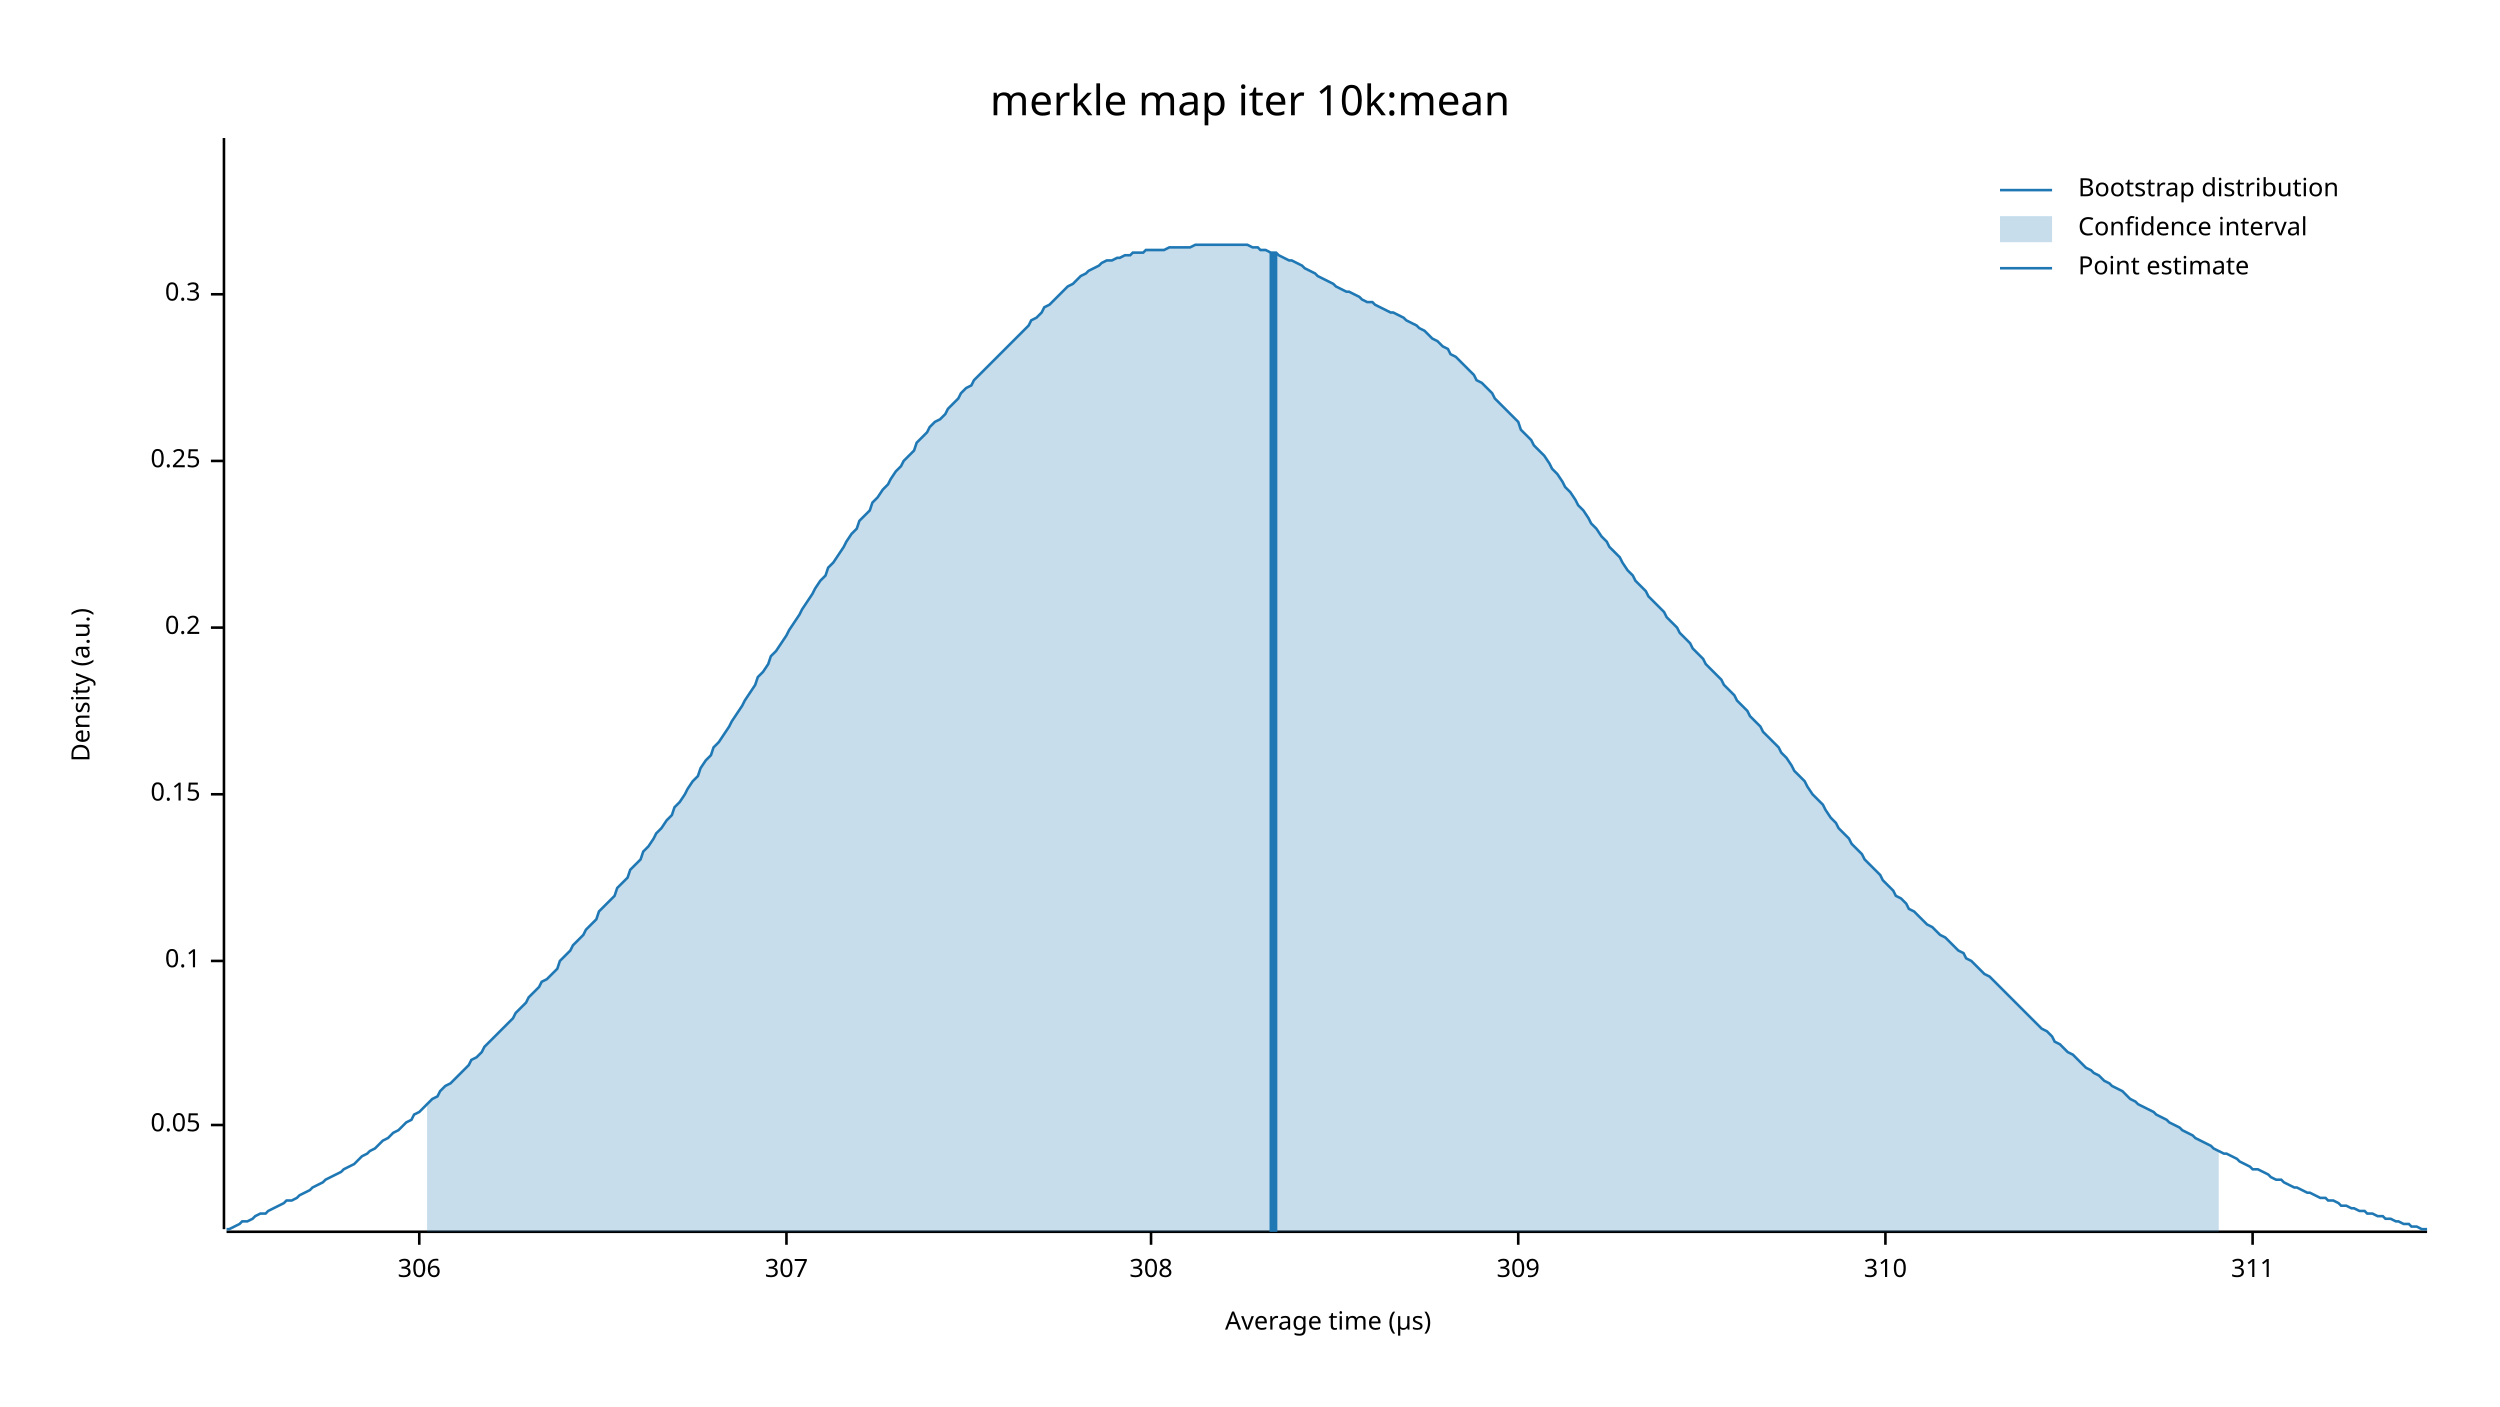
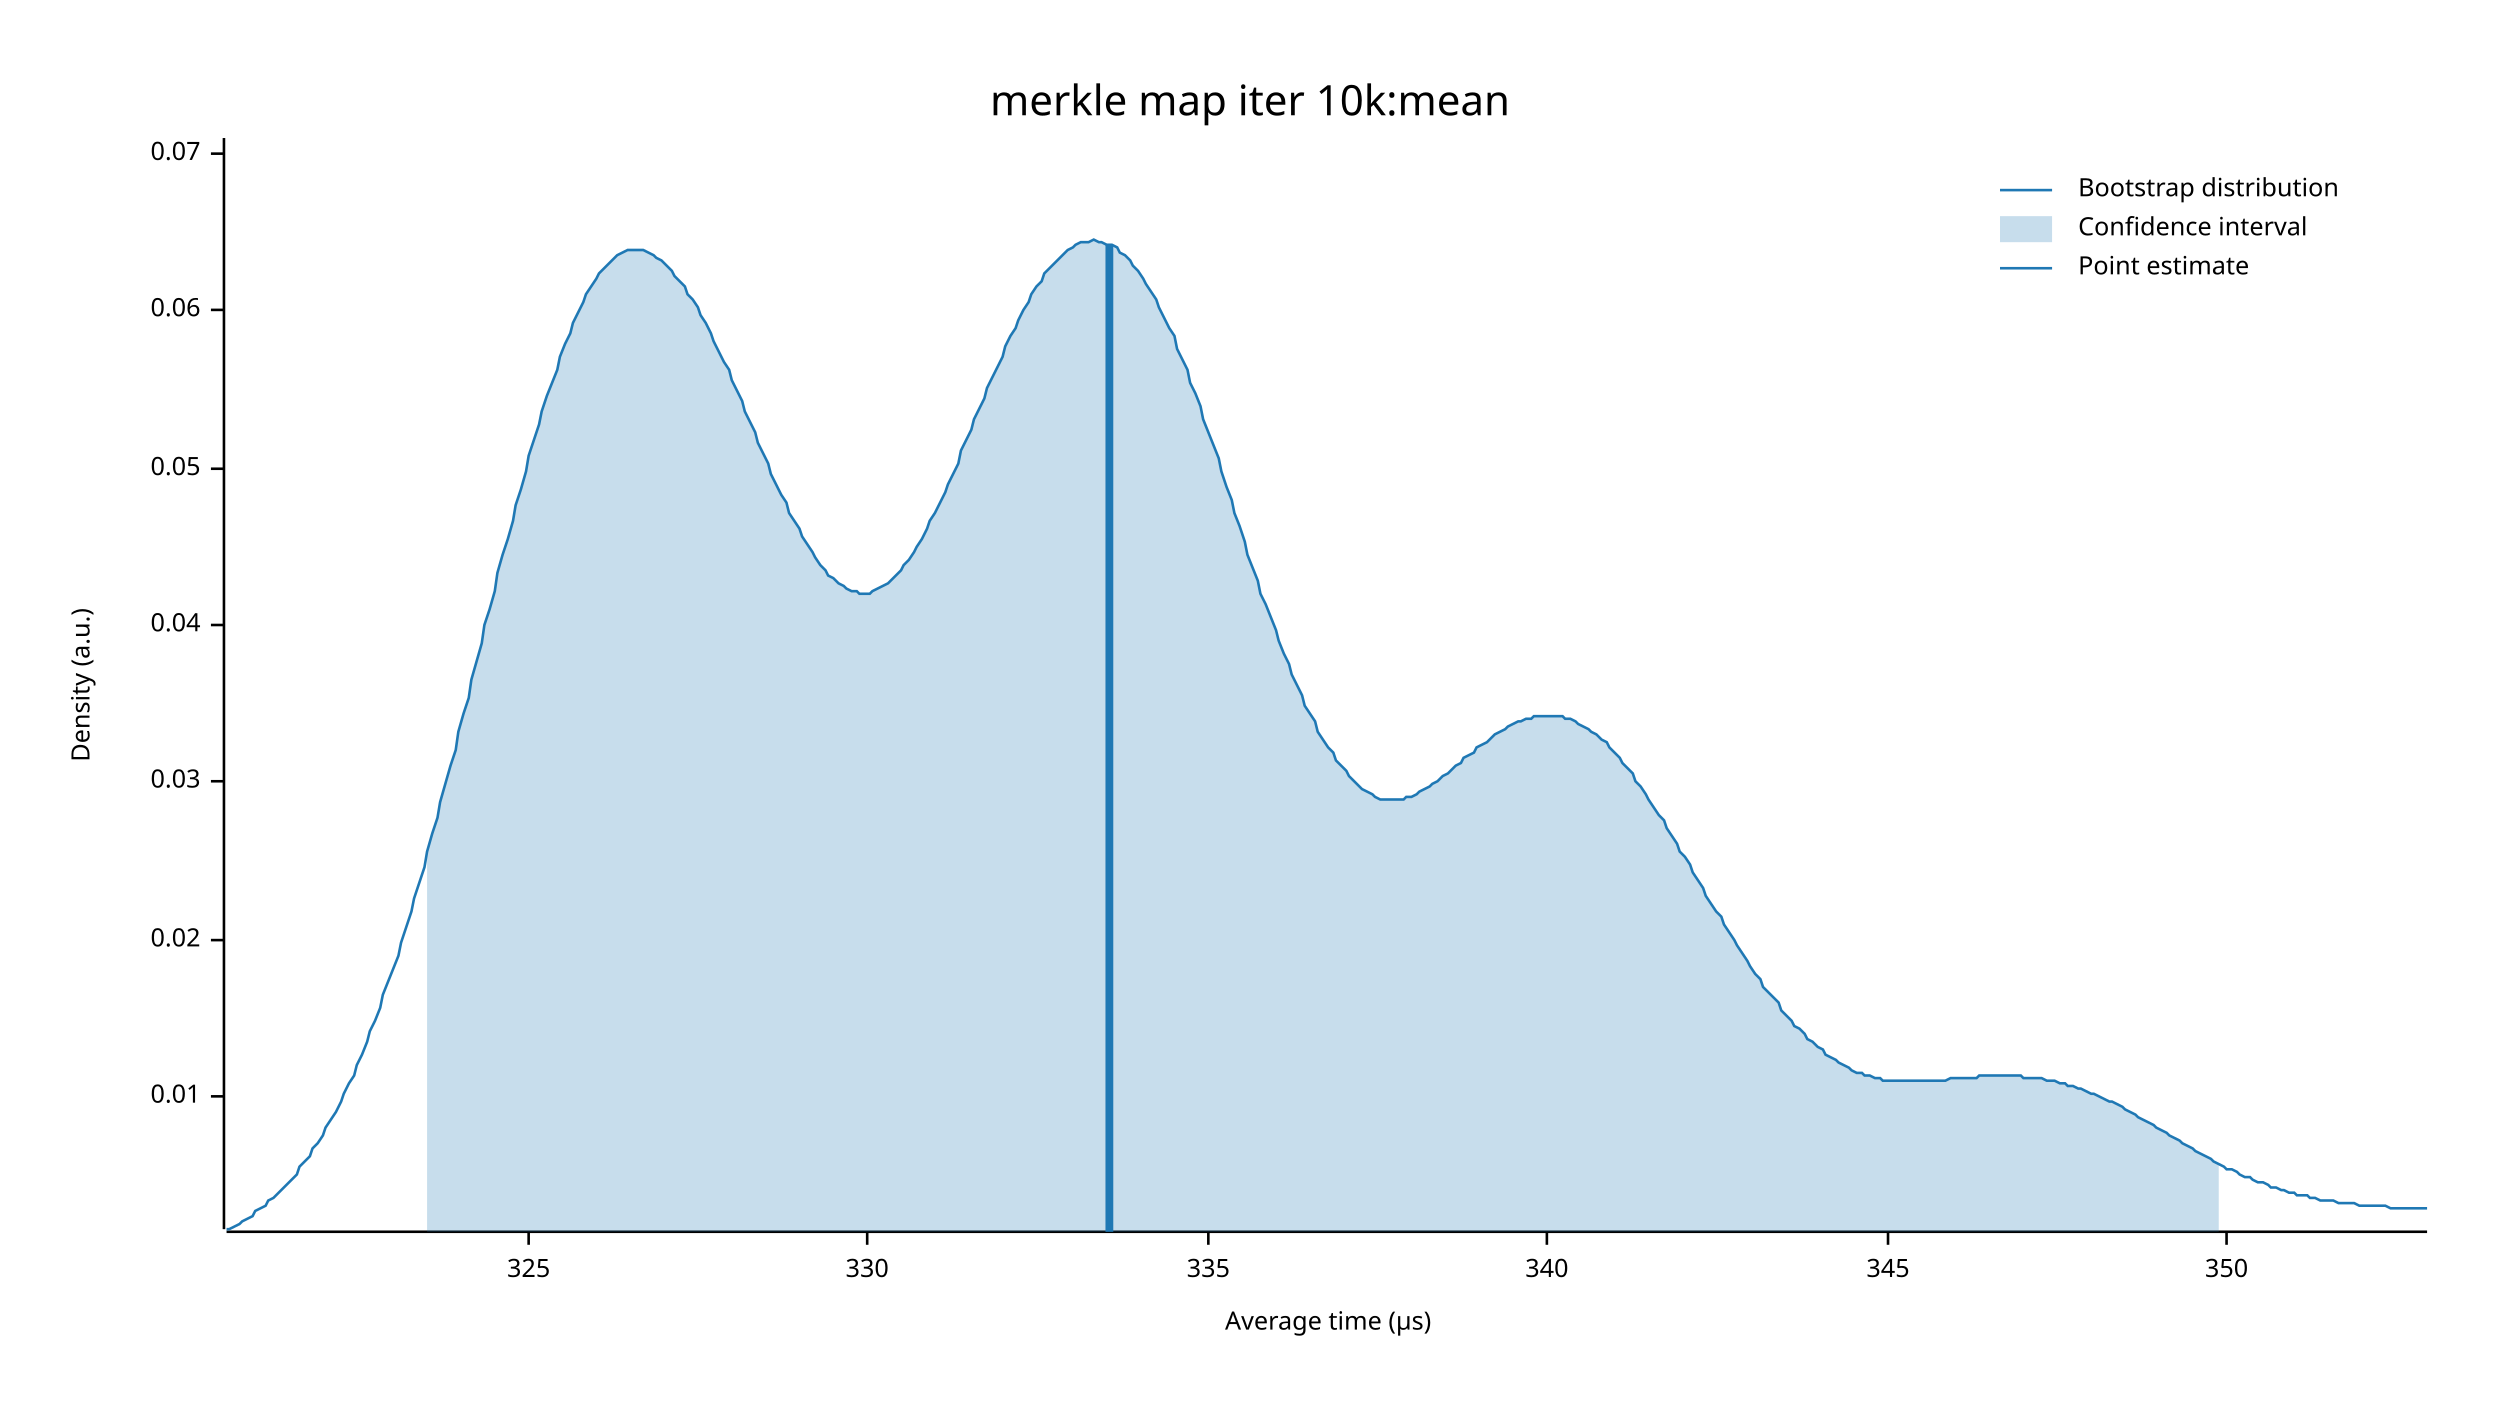
<svg xmlns="http://www.w3.org/2000/svg" width="960" height="540" viewBox="0 0 960 540">
  <text x="480" y="32" dy="0.76em" text-anchor="middle" font-family="sans-serif" font-size="16.129" opacity="1" fill="#000000">
merkle map iter 10k:mean
</text>
  <text x="27" y="263" dy="0.76em" text-anchor="middle" font-family="sans-serif" font-size="9.677" opacity="1" fill="#000000" transform="rotate(270, 27, 263)">
Density (a.u.)
</text>
  <text x="510" y="513" dy="-0.5ex" text-anchor="middle" font-family="sans-serif" font-size="9.677" opacity="1" fill="#000000">
Average time (µs)
</text>
  <polyline fill="none" opacity="1" stroke="#000000" stroke-width="1" points="86,53 86,472 " />
-   <text x="77" y="432" dy="0.5ex" text-anchor="end" font-family="sans-serif" font-size="9.677" opacity="1" fill="#000000">
+   <text x="77" y="421" dy="0.5ex" text-anchor="end" font-family="sans-serif" font-size="9.677" opacity="1" fill="#000000">
+ 0.01
+ </text>
+   <polyline fill="none" opacity="1" stroke="#000000" stroke-width="1" points="81,421 86,421 " />
+   <text x="77" y="361" dy="0.5ex" text-anchor="end" font-family="sans-serif" font-size="9.677" opacity="1" fill="#000000">
+ 0.02
+ </text>
+   <polyline fill="none" opacity="1" stroke="#000000" stroke-width="1" points="81,361 86,361 " />
+   <text x="77" y="300" dy="0.5ex" text-anchor="end" font-family="sans-serif" font-size="9.677" opacity="1" fill="#000000">
+ 0.03
+ </text>
+   <polyline fill="none" opacity="1" stroke="#000000" stroke-width="1" points="81,300 86,300 " />
+   <text x="77" y="240" dy="0.5ex" text-anchor="end" font-family="sans-serif" font-size="9.677" opacity="1" fill="#000000">
+ 0.04
+ </text>
+   <polyline fill="none" opacity="1" stroke="#000000" stroke-width="1" points="81,240 86,240 " />
+   <text x="77" y="180" dy="0.5ex" text-anchor="end" font-family="sans-serif" font-size="9.677" opacity="1" fill="#000000">
0.05
</text>
-   <polyline fill="none" opacity="1" stroke="#000000" stroke-width="1" points="81,432 86,432 " />
-   <text x="77" y="369" dy="0.5ex" text-anchor="end" font-family="sans-serif" font-size="9.677" opacity="1" fill="#000000">
- 0.1
+   <polyline fill="none" opacity="1" stroke="#000000" stroke-width="1" points="81,180 86,180 " />
+   <text x="77" y="119" dy="0.5ex" text-anchor="end" font-family="sans-serif" font-size="9.677" opacity="1" fill="#000000">
+ 0.06
</text>
-   <polyline fill="none" opacity="1" stroke="#000000" stroke-width="1" points="81,369 86,369 " />
-   <text x="77" y="305" dy="0.5ex" text-anchor="end" font-family="sans-serif" font-size="9.677" opacity="1" fill="#000000">
- 0.15
+   <polyline fill="none" opacity="1" stroke="#000000" stroke-width="1" points="81,119 86,119 " />
+   <text x="77" y="59" dy="0.5ex" text-anchor="end" font-family="sans-serif" font-size="9.677" opacity="1" fill="#000000">
+ 0.07
</text>
-   <polyline fill="none" opacity="1" stroke="#000000" stroke-width="1" points="81,305 86,305 " />
-   <text x="77" y="241" dy="0.5ex" text-anchor="end" font-family="sans-serif" font-size="9.677" opacity="1" fill="#000000">
- 0.2
+   <polyline fill="none" opacity="1" stroke="#000000" stroke-width="1" points="81,59 86,59 " />
+   <polyline fill="none" opacity="1" stroke="#000000" stroke-width="1" points="87,473 932,473 " />
+   <text x="203" y="483" dy="0.76em" text-anchor="middle" font-family="sans-serif" font-size="9.677" opacity="1" fill="#000000">
+ 325
</text>
-   <polyline fill="none" opacity="1" stroke="#000000" stroke-width="1" points="81,241 86,241 " />
-   <text x="77" y="177" dy="0.5ex" text-anchor="end" font-family="sans-serif" font-size="9.677" opacity="1" fill="#000000">
- 0.25
+   <polyline fill="none" opacity="1" stroke="#000000" stroke-width="1" points="203,473 203,478 " />
+   <text x="333" y="483" dy="0.76em" text-anchor="middle" font-family="sans-serif" font-size="9.677" opacity="1" fill="#000000">
+ 330
</text>
-   <polyline fill="none" opacity="1" stroke="#000000" stroke-width="1" points="81,177 86,177 " />
-   <text x="77" y="113" dy="0.5ex" text-anchor="end" font-family="sans-serif" font-size="9.677" opacity="1" fill="#000000">
- 0.3
+   <polyline fill="none" opacity="1" stroke="#000000" stroke-width="1" points="333,473 333,478 " />
+   <text x="464" y="483" dy="0.76em" text-anchor="middle" font-family="sans-serif" font-size="9.677" opacity="1" fill="#000000">
+ 335
</text>
-   <polyline fill="none" opacity="1" stroke="#000000" stroke-width="1" points="81,113 86,113 " />
-   <polyline fill="none" opacity="1" stroke="#000000" stroke-width="1" points="87,473 932,473 " />
-   <text x="161" y="483" dy="0.76em" text-anchor="middle" font-family="sans-serif" font-size="9.677" opacity="1" fill="#000000">
- 306
+   <polyline fill="none" opacity="1" stroke="#000000" stroke-width="1" points="464,473 464,478 " />
+   <text x="594" y="483" dy="0.76em" text-anchor="middle" font-family="sans-serif" font-size="9.677" opacity="1" fill="#000000">
+ 340
</text>
-   <polyline fill="none" opacity="1" stroke="#000000" stroke-width="1" points="161,473 161,478 " />
-   <text x="302" y="483" dy="0.76em" text-anchor="middle" font-family="sans-serif" font-size="9.677" opacity="1" fill="#000000">
- 307
+   <polyline fill="none" opacity="1" stroke="#000000" stroke-width="1" points="594,473 594,478 " />
+   <text x="725" y="483" dy="0.76em" text-anchor="middle" font-family="sans-serif" font-size="9.677" opacity="1" fill="#000000">
+ 345
</text>
-   <polyline fill="none" opacity="1" stroke="#000000" stroke-width="1" points="302,473 302,478 " />
-   <text x="442" y="483" dy="0.76em" text-anchor="middle" font-family="sans-serif" font-size="9.677" opacity="1" fill="#000000">
- 308
+   <polyline fill="none" opacity="1" stroke="#000000" stroke-width="1" points="725,473 725,478 " />
+   <text x="855" y="483" dy="0.76em" text-anchor="middle" font-family="sans-serif" font-size="9.677" opacity="1" fill="#000000">
+ 350
</text>
-   <polyline fill="none" opacity="1" stroke="#000000" stroke-width="1" points="442,473 442,478 " />
-   <text x="583" y="483" dy="0.76em" text-anchor="middle" font-family="sans-serif" font-size="9.677" opacity="1" fill="#000000">
- 309
- </text>
-   <polyline fill="none" opacity="1" stroke="#000000" stroke-width="1" points="583,473 583,478 " />
-   <text x="724" y="483" dy="0.76em" text-anchor="middle" font-family="sans-serif" font-size="9.677" opacity="1" fill="#000000">
- 310
- </text>
-   <polyline fill="none" opacity="1" stroke="#000000" stroke-width="1" points="724,473 724,478 " />
-   <text x="865" y="483" dy="0.76em" text-anchor="middle" font-family="sans-serif" font-size="9.677" opacity="1" fill="#000000">
- 311
- </text>
-   <polyline fill="none" opacity="1" stroke="#000000" stroke-width="1" points="865,473 865,478 " />
-   <polyline fill="none" opacity="1" stroke="#1F78B4" stroke-width="1" points="87,472 88,472 90,471 92,470 93,469 95,469 97,468 98,467 100,466 102,466 103,465 105,464 107,463 109,462 110,461 112,461 114,460 115,459 117,458 119,457 120,456 122,455 124,454 125,453 127,452 129,451 131,450 132,449 134,448 136,447 137,446 139,444 141,443 142,442 144,441 146,439 147,438 149,437 151,435 153,434 154,433 156,431 158,430 159,428 161,427 163,425 164,424 166,422 168,421 169,419 171,417 173,416 175,414 176,413 178,411 180,409 181,407 183,406 185,404 186,402 188,400 190,398 191,397 193,395 195,393 197,391 198,389 200,387 202,385 203,383 205,381 207,379 208,377 210,376 212,374 214,372 215,369 217,367 219,365 220,363 222,361 224,359 225,357 227,355 229,353 230,350 232,348 234,346 236,344 237,341 239,339 241,337 242,334 244,332 246,330 247,327 249,325 251,322 252,320 254,318 256,315 258,313 259,310 261,308 263,305 264,303 266,300 268,298 269,295 271,292 273,290 274,287 276,285 278,282 280,279 281,277 283,274 285,271 286,269 288,266 290,263 291,260 293,258 295,255 296,252 298,250 300,247 302,244 303,242 305,239 307,236 308,234 310,231 312,228 313,226 315,223 317,221 318,218 320,216 322,213 324,210 325,208 327,205 329,203 330,200 332,198 334,196 335,193 337,191 339,188 341,186 342,184 344,181 346,179 347,177 349,175 351,173 352,170 354,168 356,166 357,164 359,162 361,161 363,159 364,157 366,155 368,153 369,151 371,149 373,148 374,146 376,144 378,142 379,141 381,139 383,137 385,135 386,134 388,132 390,130 391,129 393,127 395,125 396,123 398,122 400,120 401,118 403,117 405,115 407,113 408,112 410,110 412,109 413,108 415,106 417,105 418,104 420,103 422,102 423,101 425,100 427,100 429,99 430,99 432,98 434,98 435,97 437,97 439,97 440,96 442,96 444,96 445,96 447,96 449,95 451,95 452,95 454,95 456,95 457,95 459,94 461,94 462,94 464,94 466,94 468,94 469,94 471,94 473,94 474,94 476,94 478,94 479,94 481,95 483,95 484,96 486,96 488,97 490,97 491,98 493,99 495,100 496,100 498,101 500,102 501,103 503,104 505,105 506,106 508,107 510,108 512,109 513,110 515,111 517,112 518,112 520,113 522,114 523,115 525,116 527,116 528,117 530,118 532,119 534,120 535,120 537,121 539,122 540,123 542,124 544,125 545,126 547,127 549,129 550,130 552,131 554,133 556,134 557,136 559,137 561,139 562,140 564,142 566,144 567,146 569,147 571,149 573,151 574,153 576,155 578,157 579,158 581,160 583,162 584,165 586,167 588,169 589,171 591,173 593,175 595,178 596,180 598,182 600,185 601,187 603,189 605,192 606,194 608,196 610,199 611,201 613,203 615,206 617,208 618,210 620,212 622,214 623,216 625,219 627,221 628,223 630,225 632,227 633,229 635,231 637,233 639,235 640,237 642,239 644,241 645,243 647,245 649,247 650,249 652,251 654,253 655,255 657,257 659,259 661,261 662,263 664,265 666,267 667,269 669,271 671,273 672,275 674,277 676,279 677,281 679,283 681,285 683,287 684,289 686,291 688,294 689,296 691,298 693,300 694,302 696,305 698,307 700,309 701,311 703,314 705,316 706,318 708,320 710,322 711,324 713,326 715,328 716,330 718,332 720,334 722,336 723,338 725,340 727,342 728,344 730,345 732,347 733,349 735,350 737,352 738,353 740,355 742,356 744,358 745,359 747,360 749,362 750,363 752,365 754,366 755,368 757,369 759,371 760,372 762,374 764,375 766,377 767,378 769,380 771,382 772,383 774,385 776,387 777,388 779,390 781,392 782,393 784,395 786,396 788,398 789,400 791,401 793,403 794,404 796,405 798,407 799,408 801,410 803,411 804,412 806,413 808,415 810,416 811,417 813,418 815,419 816,420 818,422 820,423 821,424 823,425 825,426 827,427 828,428 830,429 832,430 833,431 835,432 837,433 838,434 840,435 842,436 843,437 845,438 847,439 849,440 850,441 852,442 854,443 855,443 857,444 859,445 860,446 862,447 864,448 865,449 867,449 869,450 871,451 872,452 874,453 876,453 877,454 879,455 881,456 882,456 884,457 886,458 887,458 889,459 891,460 893,460 894,461 896,461 898,462 899,463 901,463 903,464 904,464 906,465 908,465 909,466 911,466 913,467 915,467 916,468 918,468 920,469 921,469 923,470 925,470 926,471 928,471 930,472 932,472 " />
-   <polygon opacity="0.25" fill="#1F78B4" points="164,424 166,422 168,421 169,419 171,417 173,416 175,414 176,413 178,411 180,409 181,407 183,406 185,404 186,402 188,400 190,398 191,397 193,395 195,393 197,391 198,389 200,387 202,385 203,383 205,381 207,379 208,377 210,376 212,374 214,372 215,369 217,367 219,365 220,363 222,361 224,359 225,357 227,355 229,353 230,350 232,348 234,346 236,344 237,341 239,339 241,337 242,334 244,332 246,330 247,327 249,325 251,322 252,320 254,318 256,315 258,313 259,310 261,308 263,305 264,303 266,300 268,298 269,295 271,292 273,290 274,287 276,285 278,282 280,279 281,277 283,274 285,271 286,269 288,266 290,263 291,260 293,258 295,255 296,252 298,250 300,247 302,244 303,242 305,239 307,236 308,234 310,231 312,228 313,226 315,223 317,221 318,218 320,216 322,213 324,210 325,208 327,205 329,203 330,200 332,198 334,196 335,193 337,191 339,188 341,186 342,184 344,181 346,179 347,177 349,175 351,173 352,170 354,168 356,166 357,164 359,162 361,161 363,159 364,157 366,155 368,153 369,151 371,149 373,148 374,146 376,144 378,142 379,141 381,139 383,137 385,135 386,134 388,132 390,130 391,129 393,127 395,125 396,123 398,122 400,120 401,118 403,117 405,115 407,113 408,112 410,110 412,109 413,108 415,106 417,105 418,104 420,103 422,102 423,101 425,100 427,100 429,99 430,99 432,98 434,98 435,97 437,97 439,97 440,96 442,96 444,96 445,96 447,96 449,95 451,95 452,95 454,95 456,95 457,95 459,94 461,94 462,94 464,94 466,94 468,94 469,94 471,94 473,94 474,94 476,94 478,94 479,94 481,95 483,95 484,96 486,96 488,97 490,97 491,98 493,99 495,100 496,100 498,101 500,102 501,103 503,104 505,105 506,106 508,107 510,108 512,109 513,110 515,111 517,112 518,112 520,113 522,114 523,115 525,116 527,116 528,117 530,118 532,119 534,120 535,120 537,121 539,122 540,123 542,124 544,125 545,126 547,127 549,129 550,130 552,131 554,133 556,134 557,136 559,137 561,139 562,140 564,142 566,144 567,146 569,147 571,149 573,151 574,153 576,155 578,157 579,158 581,160 583,162 584,165 586,167 588,169 589,171 591,173 593,175 595,178 596,180 598,182 600,185 601,187 603,189 605,192 606,194 608,196 610,199 611,201 613,203 615,206 617,208 618,210 620,212 622,214 623,216 625,219 627,221 628,223 630,225 632,227 633,229 635,231 637,233 639,235 640,237 642,239 644,241 645,243 647,245 649,247 650,249 652,251 654,253 655,255 657,257 659,259 661,261 662,263 664,265 666,267 667,269 669,271 671,273 672,275 674,277 676,279 677,281 679,283 681,285 683,287 684,289 686,291 688,294 689,296 691,298 693,300 694,302 696,305 698,307 700,309 701,311 703,314 705,316 706,318 708,320 710,322 711,324 713,326 715,328 716,330 718,332 720,334 722,336 723,338 725,340 727,342 728,344 730,345 732,347 733,349 735,350 737,352 738,353 740,355 742,356 744,358 745,359 747,360 749,362 750,363 752,365 754,366 755,368 757,369 759,371 760,372 762,374 764,375 766,377 767,378 769,380 771,382 772,383 774,385 776,387 777,388 779,390 781,392 782,393 784,395 786,396 788,398 789,400 791,401 793,403 794,404 796,405 798,407 799,408 801,410 803,411 804,412 806,413 808,415 810,416 811,417 813,418 815,419 816,420 818,422 820,423 821,424 823,425 825,426 827,427 828,428 830,429 832,430 833,431 835,432 837,433 838,434 840,435 842,436 843,437 845,438 847,439 849,440 850,441 852,442 852,473 164,473 " />
-   <polyline fill="none" opacity="1" stroke="#1F78B4" stroke-width="3" points="489,473 489,97 " />
+   <polyline fill="none" opacity="1" stroke="#000000" stroke-width="1" points="855,473 855,478 " />
+   <polyline fill="none" opacity="1" stroke="#1F78B4" stroke-width="1" points="87,472 88,472 90,471 92,470 93,469 95,468 97,467 98,465 100,464 102,463 103,461 105,460 107,458 109,456 110,455 112,453 114,451 115,448 117,446 119,444 120,441 122,439 124,436 125,433 127,430 129,427 131,423 132,420 134,416 136,413 137,409 139,405 141,400 142,396 144,392 146,387 147,382 149,377 151,372 153,367 154,362 156,356 158,350 159,345 161,339 163,333 164,327 166,320 168,314 169,308 171,301 173,294 175,288 176,281 178,274 180,268 181,261 183,254 185,247 186,240 188,234 190,227 191,220 193,213 195,207 197,200 198,194 200,188 202,181 203,175 205,169 207,163 208,158 210,152 212,147 214,142 215,137 217,132 219,128 220,124 222,120 224,116 225,113 227,110 229,107 230,105 232,103 234,101 236,99 237,98 239,97 241,96 242,96 244,96 246,96 247,96 249,97 251,98 252,99 254,100 256,102 258,104 259,106 261,108 263,110 264,113 266,115 268,118 269,121 271,124 273,128 274,131 276,135 278,139 280,142 281,146 283,150 285,154 286,158 288,162 290,166 291,170 293,174 295,178 296,182 298,186 300,190 302,193 303,197 305,200 307,203 308,206 310,209 312,212 313,214 315,217 317,219 318,221 320,222 322,224 324,225 325,226 327,227 329,227 330,228 332,228 334,228 335,227 337,226 339,225 341,224 342,223 344,221 346,219 347,217 349,215 351,212 352,210 354,207 356,203 357,200 359,197 361,193 363,189 364,186 366,182 368,178 369,173 371,169 373,165 374,161 376,157 378,153 379,149 381,145 383,141 385,137 386,133 388,129 390,126 391,123 393,119 395,116 396,113 398,110 400,108 401,105 403,103 405,101 407,99 408,98 410,96 412,95 413,94 415,93 417,93 418,93 420,92 422,93 423,93 425,94 427,94 429,95 430,97 432,98 434,100 435,102 437,104 439,107 440,109 442,112 444,115 445,118 447,122 449,126 451,129 452,134 454,138 456,142 457,147 459,151 461,156 462,161 464,166 466,171 468,176 469,181 471,187 473,192 474,197 476,202 478,208 479,213 481,218 483,223 484,228 486,232 488,237 490,242 491,246 493,251 495,255 496,259 498,263 500,267 501,271 503,274 505,277 506,281 508,284 510,287 512,289 513,292 515,294 517,296 518,298 520,300 522,302 523,303 525,304 527,305 528,306 530,307 532,307 534,307 535,307 537,307 539,307 540,306 542,306 544,305 545,304 547,303 549,302 550,301 552,300 554,298 556,297 557,296 559,294 561,293 562,291 564,290 566,289 567,287 569,286 571,285 573,283 574,282 576,281 578,280 579,279 581,278 583,277 584,277 586,276 588,276 589,275 591,275 593,275 595,275 596,275 598,275 600,275 601,276 603,276 605,277 606,278 608,279 610,280 611,281 613,282 615,284 617,285 618,287 620,289 622,291 623,293 625,295 627,297 628,300 630,302 632,305 633,307 635,310 637,313 639,315 640,318 642,321 644,324 645,327 647,329 649,332 650,335 652,338 654,341 655,344 657,347 659,350 661,352 662,355 664,358 666,361 667,363 669,366 671,369 672,371 674,374 676,376 677,379 679,381 681,383 683,385 684,388 686,390 688,392 689,394 691,395 693,397 694,399 696,400 698,402 700,403 701,405 703,406 705,407 706,408 708,409 710,410 711,411 713,412 715,412 716,413 718,413 720,414 722,414 723,415 725,415 727,415 728,415 730,415 732,415 733,415 735,415 737,415 738,415 740,415 742,415 744,415 745,415 747,415 749,414 750,414 752,414 754,414 755,414 757,414 759,414 760,413 762,413 764,413 766,413 767,413 769,413 771,413 772,413 774,413 776,413 777,414 779,414 781,414 782,414 784,414 786,415 788,415 789,415 791,416 793,416 794,417 796,417 798,418 799,418 801,419 803,420 804,420 806,421 808,422 810,423 811,423 813,424 815,425 816,426 818,427 820,428 821,429 823,430 825,431 827,432 828,433 830,434 832,435 833,436 835,437 837,438 838,439 840,440 842,441 843,442 845,443 847,444 849,445 850,446 852,447 854,448 855,449 857,449 859,450 860,451 862,452 864,452 865,453 867,454 869,454 871,455 872,456 874,456 876,457 877,457 879,458 881,458 882,459 884,459 886,459 887,460 889,460 891,461 893,461 894,461 896,461 898,462 899,462 901,462 903,462 904,462 906,463 908,463 909,463 911,463 913,463 915,463 916,463 918,464 920,464 921,464 923,464 925,464 926,464 928,464 930,464 932,464 " />
+   <polygon opacity="0.25" fill="#1F78B4" points="164,327 166,320 168,314 169,308 171,301 173,294 175,288 176,281 178,274 180,268 181,261 183,254 185,247 186,240 188,234 190,227 191,220 193,213 195,207 197,200 198,194 200,188 202,181 203,175 205,169 207,163 208,158 210,152 212,147 214,142 215,137 217,132 219,128 220,124 222,120 224,116 225,113 227,110 229,107 230,105 232,103 234,101 236,99 237,98 239,97 241,96 242,96 244,96 246,96 247,96 249,97 251,98 252,99 254,100 256,102 258,104 259,106 261,108 263,110 264,113 266,115 268,118 269,121 271,124 273,128 274,131 276,135 278,139 280,142 281,146 283,150 285,154 286,158 288,162 290,166 291,170 293,174 295,178 296,182 298,186 300,190 302,193 303,197 305,200 307,203 308,206 310,209 312,212 313,214 315,217 317,219 318,221 320,222 322,224 324,225 325,226 327,227 329,227 330,228 332,228 334,228 335,227 337,226 339,225 341,224 342,223 344,221 346,219 347,217 349,215 351,212 352,210 354,207 356,203 357,200 359,197 361,193 363,189 364,186 366,182 368,178 369,173 371,169 373,165 374,161 376,157 378,153 379,149 381,145 383,141 385,137 386,133 388,129 390,126 391,123 393,119 395,116 396,113 398,110 400,108 401,105 403,103 405,101 407,99 408,98 410,96 412,95 413,94 415,93 417,93 418,93 420,92 422,93 423,93 425,94 427,94 429,95 430,97 432,98 434,100 435,102 437,104 439,107 440,109 442,112 444,115 445,118 447,122 449,126 451,129 452,134 454,138 456,142 457,147 459,151 461,156 462,161 464,166 466,171 468,176 469,181 471,187 473,192 474,197 476,202 478,208 479,213 481,218 483,223 484,228 486,232 488,237 490,242 491,246 493,251 495,255 496,259 498,263 500,267 501,271 503,274 505,277 506,281 508,284 510,287 512,289 513,292 515,294 517,296 518,298 520,300 522,302 523,303 525,304 527,305 528,306 530,307 532,307 534,307 535,307 537,307 539,307 540,306 542,306 544,305 545,304 547,303 549,302 550,301 552,300 554,298 556,297 557,296 559,294 561,293 562,291 564,290 566,289 567,287 569,286 571,285 573,283 574,282 576,281 578,280 579,279 581,278 583,277 584,277 586,276 588,276 589,275 591,275 593,275 595,275 596,275 598,275 600,275 601,276 603,276 605,277 606,278 608,279 610,280 611,281 613,282 615,284 617,285 618,287 620,289 622,291 623,293 625,295 627,297 628,300 630,302 632,305 633,307 635,310 637,313 639,315 640,318 642,321 644,324 645,327 647,329 649,332 650,335 652,338 654,341 655,344 657,347 659,350 661,352 662,355 664,358 666,361 667,363 669,366 671,369 672,371 674,374 676,376 677,379 679,381 681,383 683,385 684,388 686,390 688,392 689,394 691,395 693,397 694,399 696,400 698,402 700,403 701,405 703,406 705,407 706,408 708,409 710,410 711,411 713,412 715,412 716,413 718,413 720,414 722,414 723,415 725,415 727,415 728,415 730,415 732,415 733,415 735,415 737,415 738,415 740,415 742,415 744,415 745,415 747,415 749,414 750,414 752,414 754,414 755,414 757,414 759,414 760,413 762,413 764,413 766,413 767,413 769,413 771,413 772,413 774,413 776,413 777,414 779,414 781,414 782,414 784,414 786,415 788,415 789,415 791,416 793,416 794,417 796,417 798,418 799,418 801,419 803,420 804,420 806,421 808,422 810,423 811,423 813,424 815,425 816,426 818,427 820,428 821,429 823,430 825,431 827,432 828,433 830,434 832,435 833,436 835,437 837,438 838,439 840,440 842,441 843,442 845,443 847,444 849,445 850,446 852,447 852,473 164,473 " />
+   <polyline fill="none" opacity="1" stroke="#1F78B4" stroke-width="3" points="426,473 426,94 " />
  <text x="798" y="68" dy="0.76em" text-anchor="start" font-family="sans-serif" font-size="9.677" opacity="1" fill="#000000">
Bootstrap distribution
</text>
  <text x="798" y="83" dy="0.76em" text-anchor="start" font-family="sans-serif" font-size="9.677" opacity="1" fill="#000000">
Confidence interval
</text>
  <text x="798" y="98" dy="0.76em" text-anchor="start" font-family="sans-serif" font-size="9.677" opacity="1" fill="#000000">
Point estimate
</text>
  <polyline fill="none" opacity="1" stroke="#1F78B4" stroke-width="1" points="768,73 788,73 " />
  <rect x="768" y="83" width="20" height="10" opacity="0.25" fill="#1F78B4" stroke="none" />
  <polyline fill="none" opacity="1" stroke="#1F78B4" stroke-width="1" points="768,103 788,103 " />
</svg>
